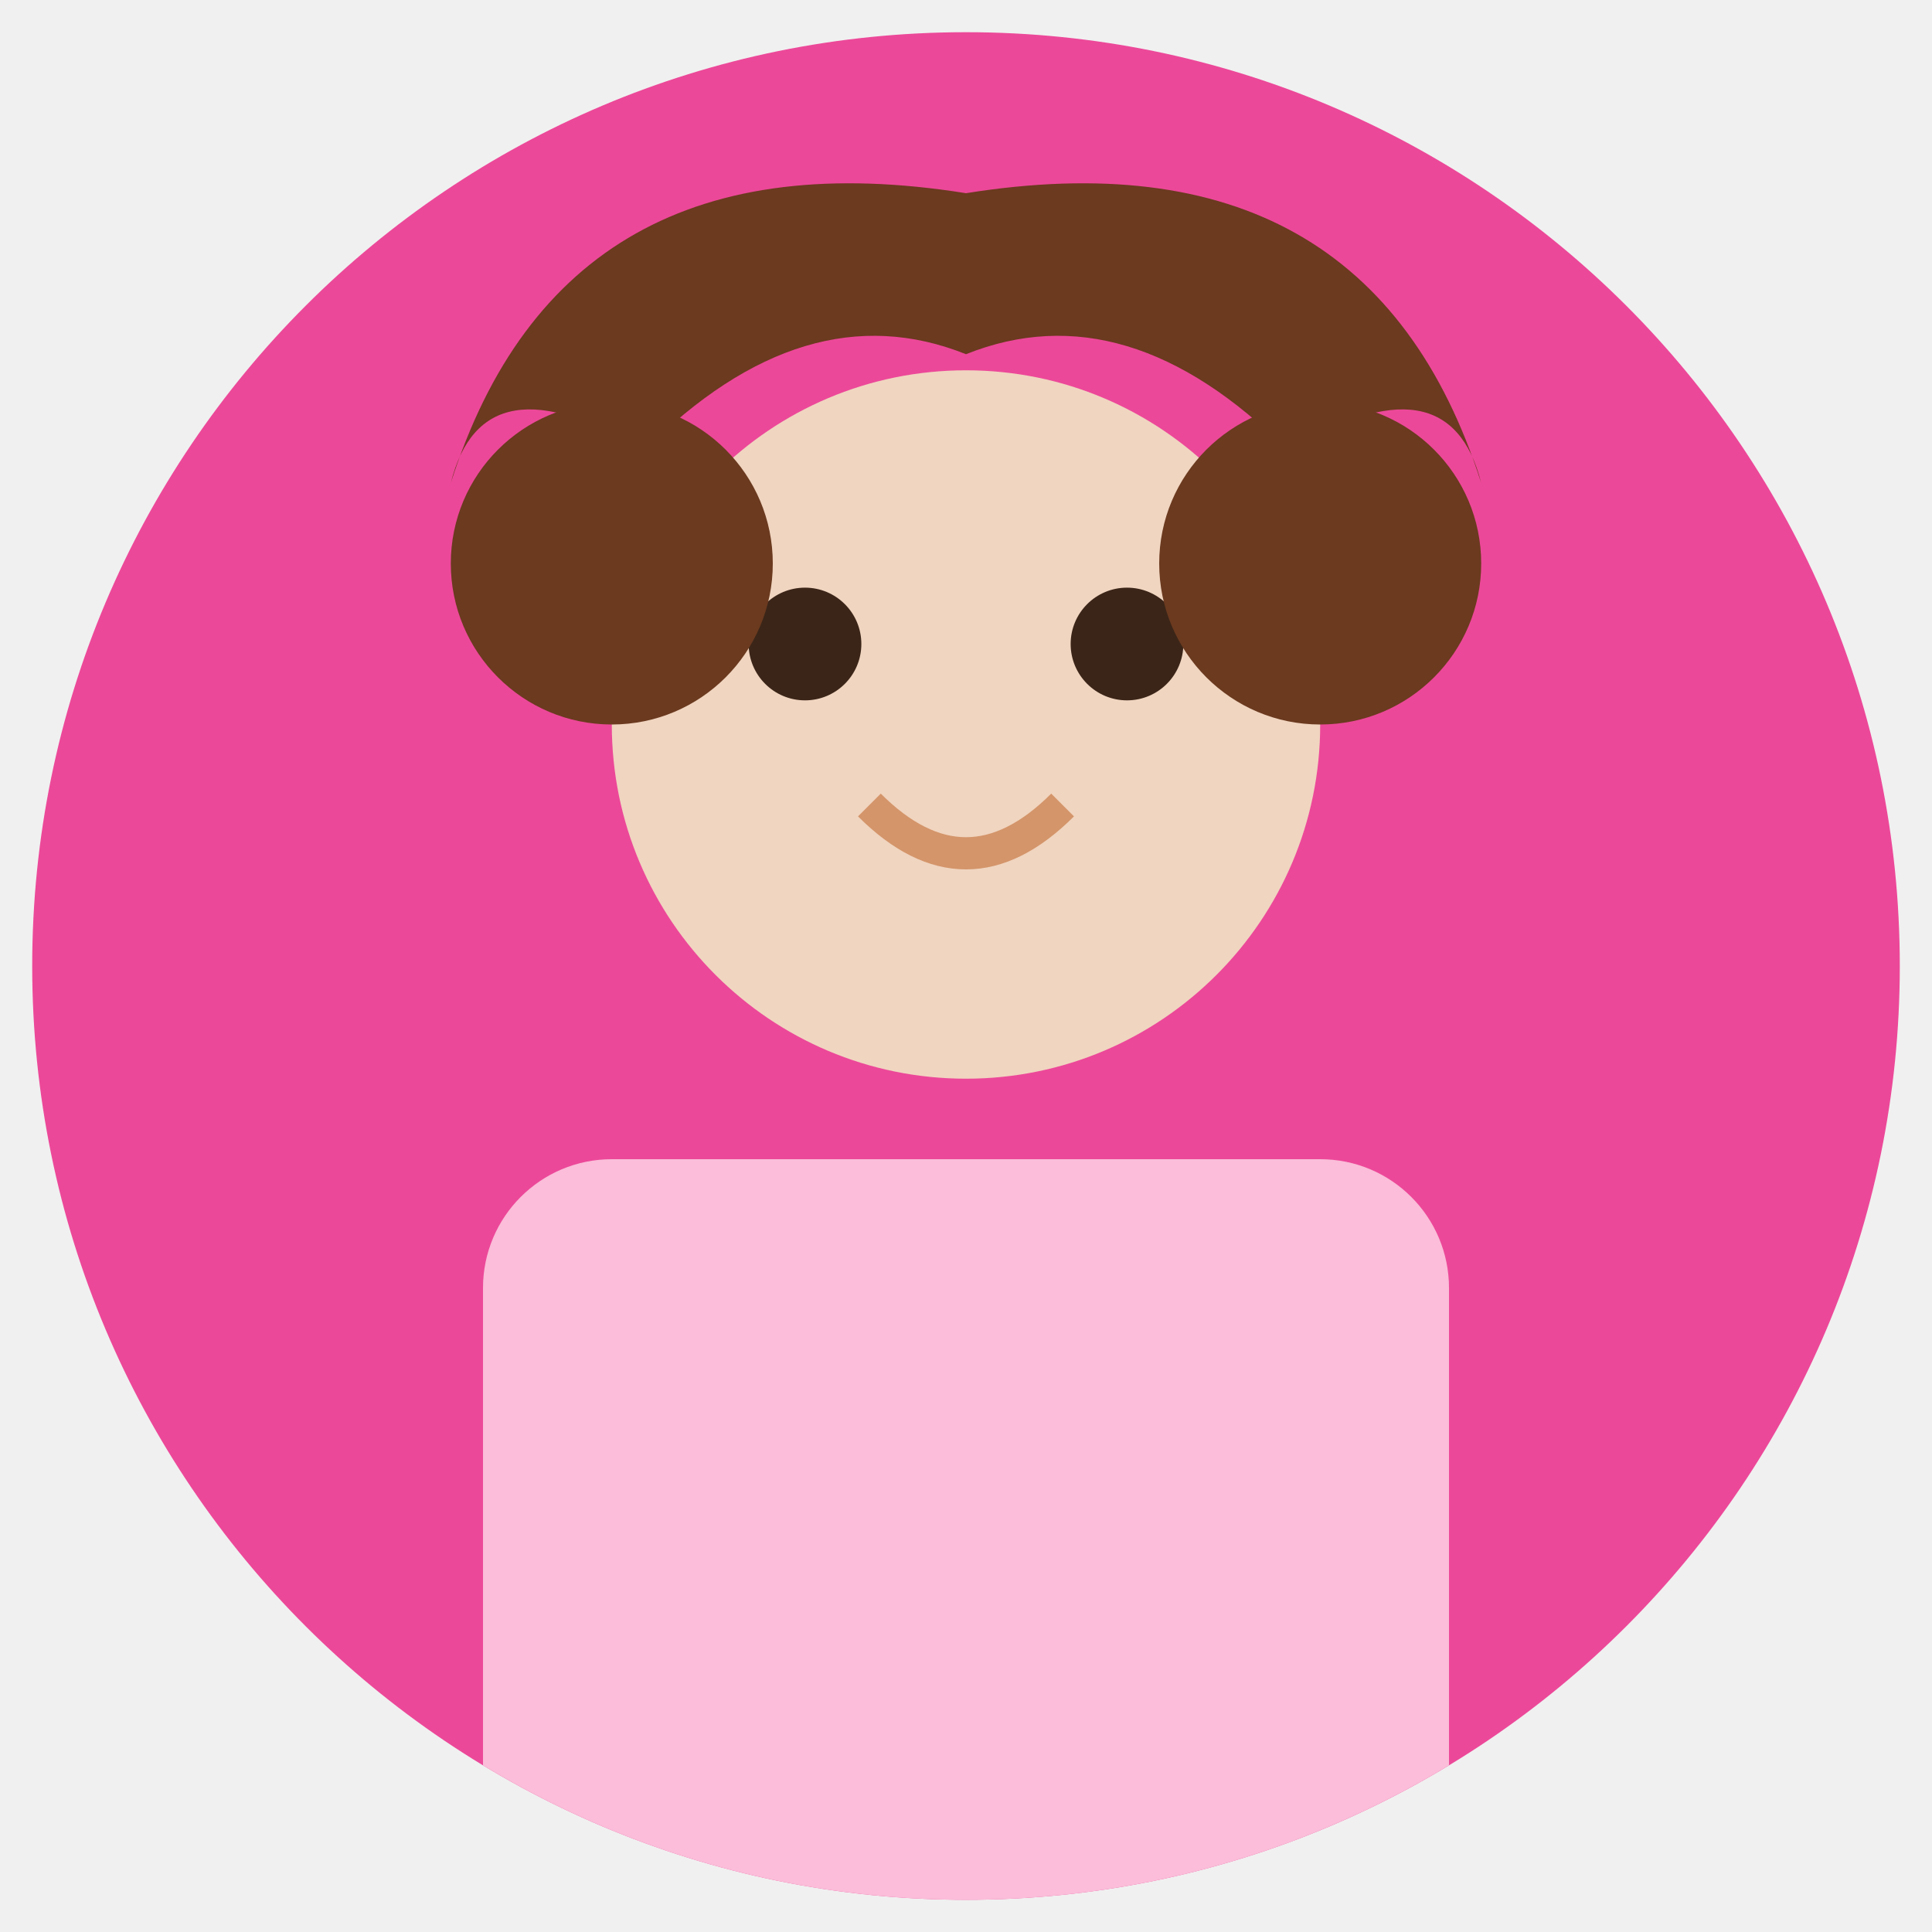
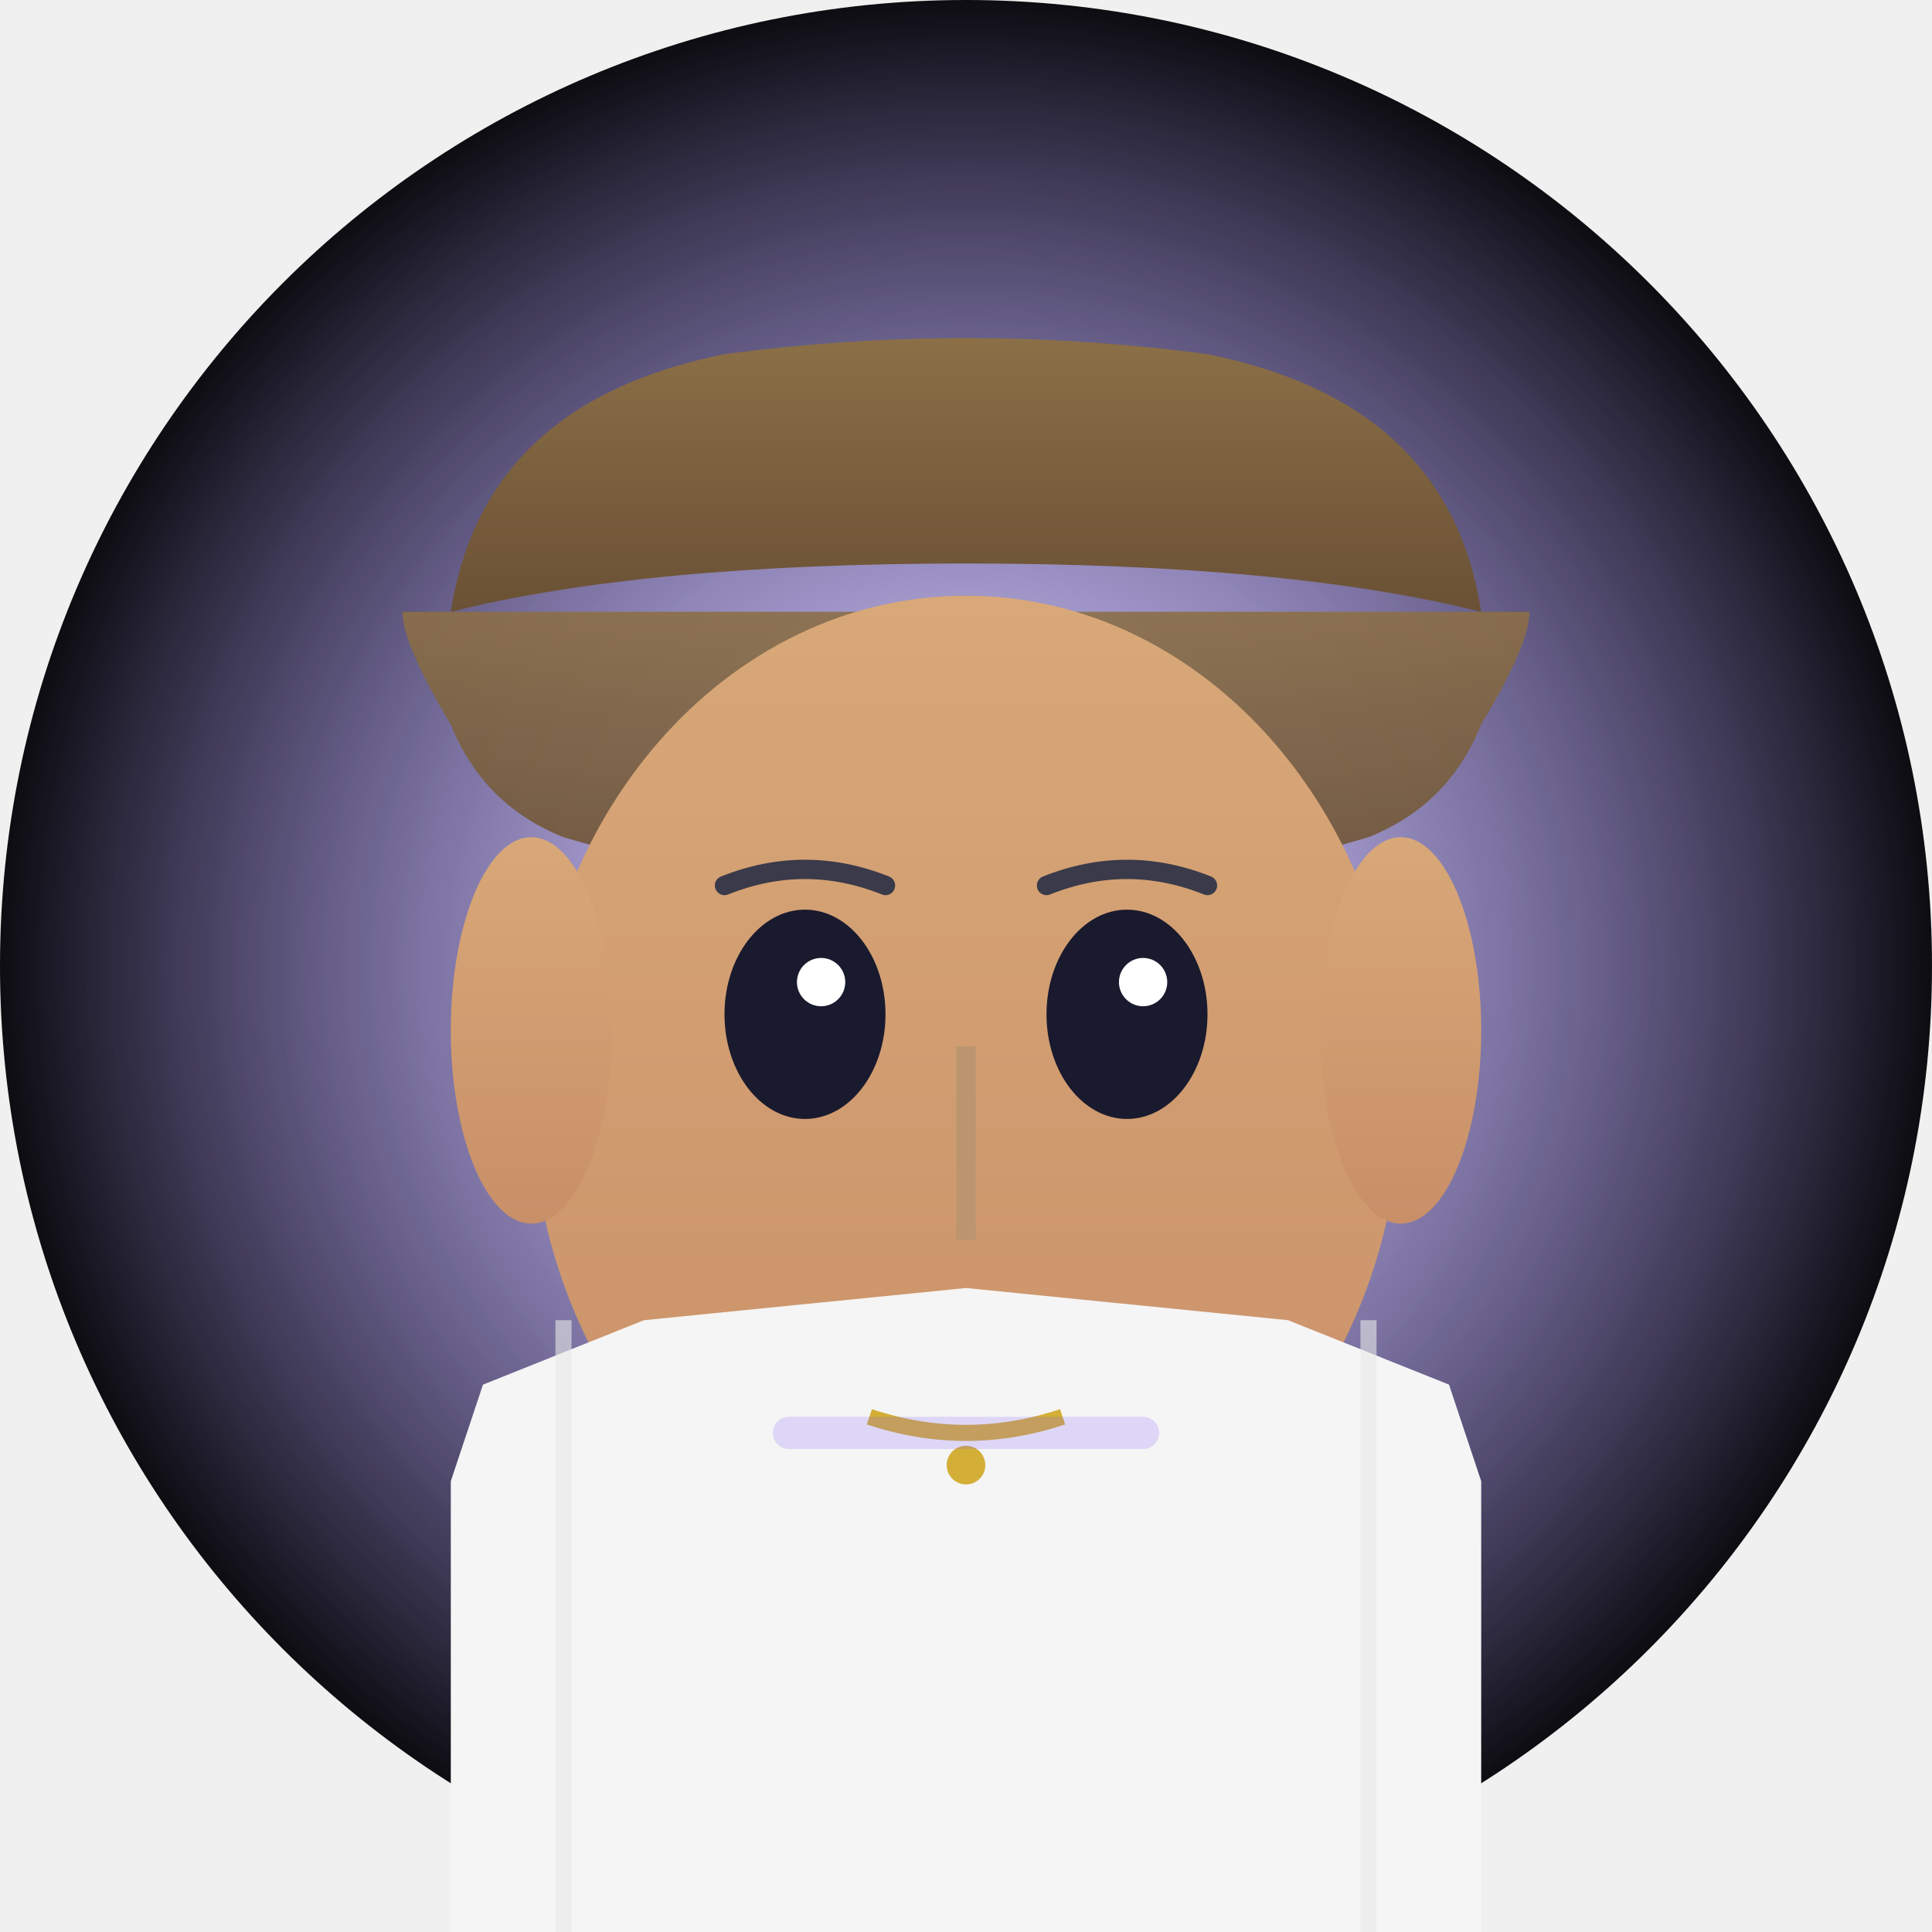
<svg xmlns="http://www.w3.org/2000/svg" viewBox="0 0 120 120">
  <defs>
-     <clipPath id="cp">
-       <circle cx="60" cy="60" r="58" />
-     </clipPath>
+     <linearGradient id="skinS" x1="0%" y1="0%" x2="0%" y2="100%">
+       <stop offset="0%" style="stop-color:#D8A878;stop-opacity:1" />
+       <stop offset="100%" style="stop-color:#C98F68;stop-opacity:1" />
+     </linearGradient>
+     <radialGradient id="bgS" cx="50%" cy="50%" r="50%">
+       <stop offset="0%" style="stop-color:#7C5CFC;stop-opacity:0.2" />
+       <stop offset="100%" style="stop-color:#0A0A0E;stop-opacity:1" />
+     </radialGradient>
+     <linearGradient id="hairS" x1="0%" y1="0%" x2="0%" y2="100%">
+       <stop offset="0%" style="stop-color:#8B6F47;stop-opacity:1" />
+       <stop offset="100%" style="stop-color:#6B5135;stop-opacity:1" />
+     </linearGradient>
  </defs>
-   <circle cx="60" cy="60" r="58" fill="#EC4899" />
-   <g clip-path="url(#cp)">
-     <circle cx="60" cy="45" r="22" fill="#F0D5C0" />
-     <rect x="30" y="72" width="60" height="50" rx="8" fill="#FBBDD9" />
-     <circle cx="50" cy="40" r="3.5" fill="#3B2518" />
-     <circle cx="70" cy="40" r="3.5" fill="#3B2518" />
-     <path d="M54 50 Q60 56 66 50" stroke="#D4956A" stroke-width="2" fill="none" />
-     <path d="M28 30 Q35 8 60 12 Q85 8 92 30 Q90 22 80 28 Q70 18 60 22 Q50 18 40 28 Q30 22 28 30Z" fill="#6B3A1F" />
-     <circle cx="38" cy="35" r="10" fill="#6B3A1F" />
-     <circle cx="82" cy="35" r="10" fill="#6B3A1F" />
-   </g>
+   <circle cx="60" cy="60" r="60" fill="url(#bgS)" />
+   <path d="M 28 38 Q 30 25 45 22 Q 60 20 75 22 Q 90 25 92 38 Q 80 35 60 35 Q 40 35 28 38" fill="url(#hairS)" />
+   <path d="M 25 38 Q 25 40 28 45 Q 30 50 35 52 Q 45 55 60 56 Q 75 55 85 52 Q 90 50 92 45 Q 95 40 95 38" fill="url(#hairS)" opacity="0.9" />
+   <ellipse cx="60" cy="68" rx="27" ry="31" fill="url(#skinS)" />
+   <ellipse cx="33" cy="64" rx="5" ry="12" fill="url(#skinS)" />
+   <ellipse cx="87" cy="64" rx="5" ry="12" fill="url(#skinS)" />
+   <ellipse cx="50" cy="63" rx="5" ry="6.5" fill="#1a1a2e" />
+   <ellipse cx="70" cy="63" rx="5" ry="6.5" fill="#1a1a2e" />
+   <circle cx="51" cy="61" r="1.5" fill="#ffffff" />
+   <circle cx="71" cy="61" r="1.5" fill="#ffffff" />
+   <path d="M 45 55 Q 50 53 55 55" stroke="#3A3A4A" stroke-width="1.2" fill="none" stroke-linecap="round" />
+   <path d="M 65 55 Q 70 53 75 55" stroke="#3A3A4A" stroke-width="1.2" fill="none" stroke-linecap="round" />
+   <path d="M 60 65 L 60 77" stroke="#BA956E" stroke-width="1.2" fill="none" />
+   <path d="M 48 82 Q 60 87 72 82" stroke="#A97C60" stroke-width="1.5" fill="none" stroke-linecap="round" />
+   <path d="M 48 82 Q 60 85 72 82" fill="#D4A574" opacity="0.3" />
+   <path d="M 28 92 L 30 86 L 40 82 L 60 80 L 80 82 L 90 86 L 92 92 L 92 120 L 28 120 Z" fill="#F5F5F5" />
+   <path d="M 54 88 Q 60 90 66 88" stroke="#D4AF37" stroke-width="1" fill="none" />
+   <circle cx="60" cy="91" r="1.2" fill="#D4AF37" />
+   <line x1="35" y1="82" x2="35" y2="120" stroke="#E8E8E8" stroke-width="1" opacity="0.6" />
+   <line x1="85" y1="82" x2="85" y2="120" stroke="#E8E8E8" stroke-width="1" opacity="0.6" />
+   <rect x="48" y="88" width="24" height="2" fill="#7C5CFC" opacity="0.2" rx="1" />
</svg>
